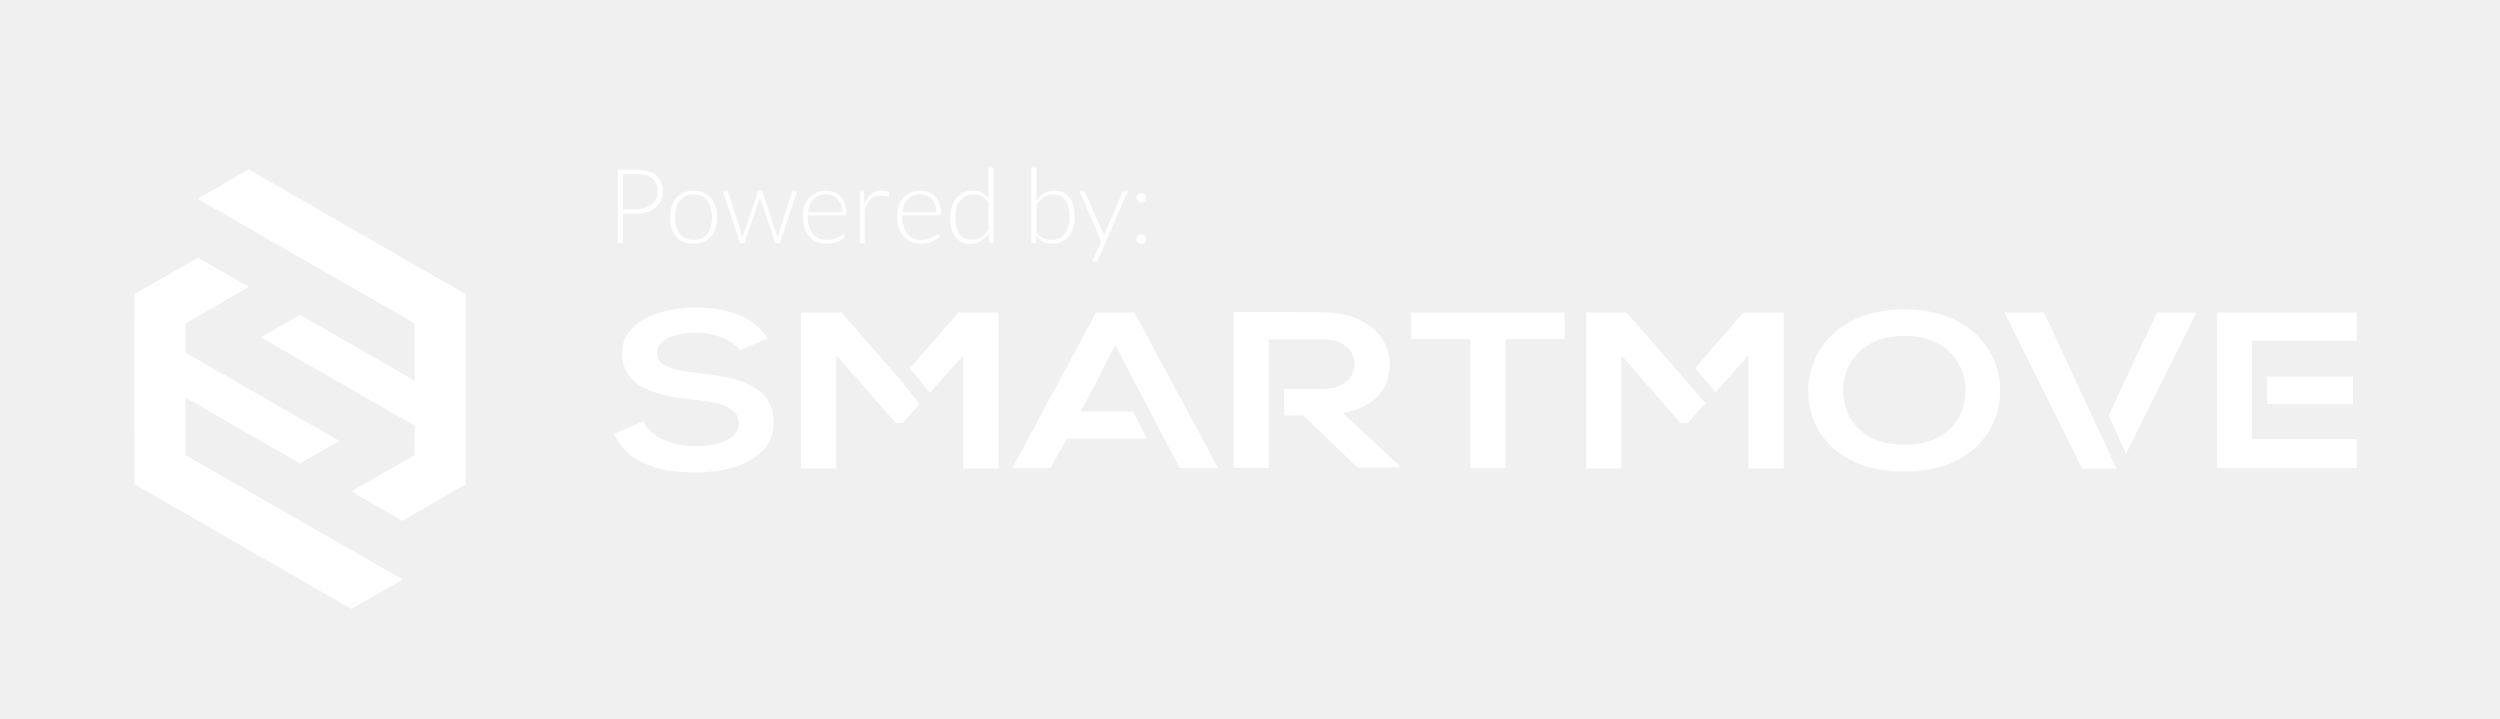
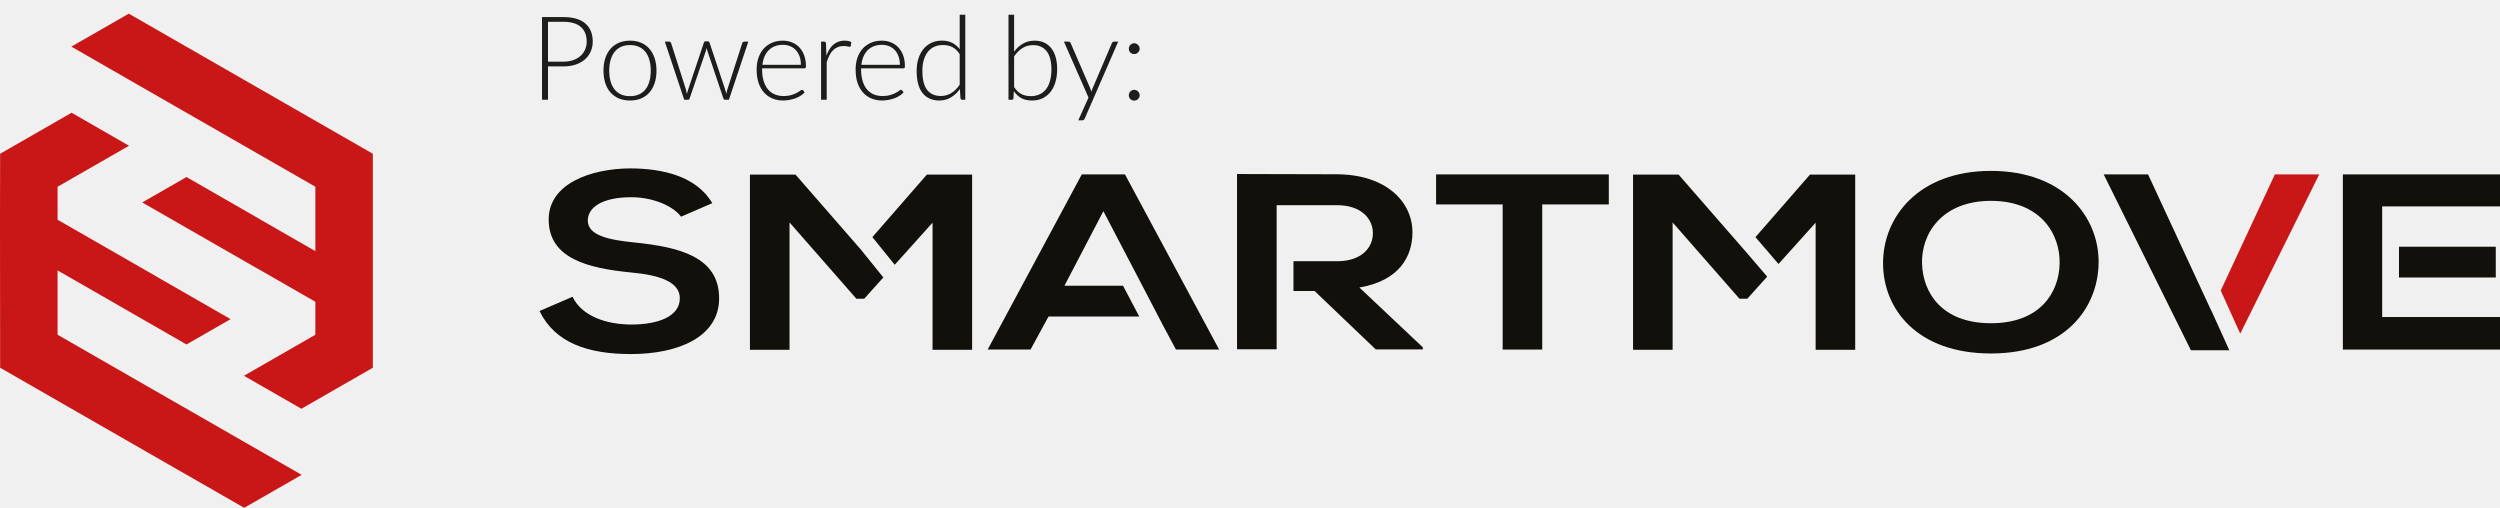
- <svg xmlns="http://www.w3.org/2000/svg" width="167" height="48" viewBox="0 0 167 48" fill="none">
-   <path d="M19.798 34.641L12.395 30.4V26.564L15.711 28.472L20.048 30.959L22.67 29.455L18.294 26.949L12.395 23.557V21.61L16.636 19.162L13.224 17.215L8.983 19.643L8.964 23.557L8.983 32.347L20.048 38.709L23.48 40.675L26.892 38.709L19.798 34.641Z" fill="white" />
-   <path d="M21.995 14.419L16.617 11.316L13.205 13.282L16.636 15.248L20.048 17.214L27.701 21.61V25.427L24.366 23.518L20.048 21.031L17.427 22.535L24.366 26.525L27.701 28.434V30.4L23.46 32.829L26.872 34.795L31.113 32.347V28.434V19.643L21.995 14.419Z" fill="white" />
-   <path d="M49.426 23.383C49.002 22.786 47.827 22.227 46.477 22.227C44.723 22.227 43.894 22.843 43.894 23.614C43.894 24.52 45.166 24.771 46.67 24.925C49.272 25.195 51.682 25.754 51.682 28.241C51.682 30.554 49.214 31.557 46.438 31.557C43.894 31.557 41.928 30.901 41.002 28.993L42.969 28.145C43.528 29.282 44.954 29.802 46.477 29.802C47.961 29.802 49.349 29.378 49.349 28.241C49.349 27.258 48.116 26.853 46.458 26.718C43.913 26.468 41.561 25.908 41.561 23.576C41.561 21.436 44.087 20.569 46.381 20.549C48.328 20.549 50.333 21.012 51.277 22.612L49.426 23.383Z" fill="white" />
-   <path d="M98.217 22.651H94.265V20.877H104.52V22.651H100.569V31.267H98.217V22.651Z" fill="white" />
-   <path d="M133.61 26.12C133.571 28.819 131.605 31.499 127.21 31.499C122.834 31.499 120.79 28.877 120.79 26.14C120.79 23.402 122.892 20.665 127.21 20.665C131.508 20.665 133.648 23.402 133.61 26.12ZM123.123 26.178C123.181 27.894 124.28 29.706 127.21 29.706C130.14 29.706 131.258 27.855 131.296 26.159C131.335 24.405 130.159 22.439 127.21 22.439C124.28 22.439 123.065 24.424 123.123 26.178Z" fill="white" />
-   <path d="M64.019 20.877L60.781 24.598L62.111 26.236L64.347 23.73V31.287H66.699V20.877H64.019Z" fill="white" />
-   <path d="M60.087 25.311L56.212 20.877H53.513V31.287H55.865V23.73L59.836 28.26H60.299L61.436 26.988L60.087 25.311Z" fill="white" />
-   <path d="M75.778 20.877H73.215L67.624 31.267H70.169L71.248 29.301H76.626L75.663 27.489H72.193L74.506 23.055L76.819 27.489L78.053 29.841L78.805 31.267H81.369L75.778 20.877Z" fill="white" />
-   <path d="M89.696 27.585C92.067 27.181 92.839 25.735 92.839 24.308C92.839 22.516 91.296 20.877 88.347 20.858C86.361 20.858 84.395 20.839 82.41 20.839V31.248H84.761V28.684V26.005V22.67H88.347C89.831 22.67 90.487 23.499 90.487 24.328C90.487 25.157 89.851 25.985 88.347 25.985H85.783V27.759H87.055L90.68 31.229H93.475V31.094L89.696 27.585Z" fill="white" />
-   <path d="M112.559 25.349L108.665 20.877H105.966V31.287H108.299V23.73L112.27 28.26H112.733L113.928 26.93L112.559 25.349Z" fill="white" />
-   <path d="M116.453 20.877L113.234 24.598L114.602 26.198L116.8 23.73V31.287H119.152V20.877H116.453Z" fill="white" />
-   <path d="M142.015 30.323L146.718 20.877H144.077L140.858 27.759L142.015 30.323Z" fill="white" />
-   <path d="M140.299 28.954V28.974L136.54 20.877H133.899L139.084 31.306H141.378L140.299 28.954Z" fill="white" />
-   <path d="M157.436 20.877H148.106V31.267H157.436V29.34H150.438V26.988V25.157V22.766H157.436V20.877Z" fill="white" />
-   <path d="M157.186 25.157H151.441V26.988H157.186V25.157Z" fill="white" />
-   <path d="M41.622 14.265V16.243H41.268V11.333H42.534C43.11 11.333 43.544 11.459 43.836 11.711C44.129 11.963 44.276 12.323 44.276 12.79C44.276 13.005 44.236 13.203 44.155 13.383C44.076 13.564 43.962 13.72 43.811 13.852C43.661 13.982 43.478 14.083 43.263 14.157C43.048 14.229 42.805 14.265 42.534 14.265H41.622ZM41.622 13.98H42.534C42.752 13.98 42.946 13.95 43.117 13.89C43.288 13.83 43.433 13.747 43.551 13.64C43.671 13.534 43.763 13.409 43.825 13.265C43.89 13.12 43.922 12.961 43.922 12.79C43.922 12.413 43.805 12.123 43.572 11.919C43.34 11.716 42.995 11.614 42.534 11.614H41.622V13.98Z" fill="white" />
-   <path d="M46.331 12.735C46.579 12.735 46.8 12.777 46.994 12.863C47.19 12.946 47.356 13.065 47.49 13.22C47.624 13.375 47.726 13.563 47.795 13.783C47.867 14 47.903 14.244 47.903 14.515C47.903 14.785 47.867 15.029 47.795 15.247C47.726 15.464 47.624 15.65 47.49 15.806C47.356 15.96 47.19 16.08 46.994 16.163C46.8 16.246 46.579 16.288 46.331 16.288C46.084 16.288 45.861 16.246 45.665 16.163C45.471 16.08 45.305 15.96 45.169 15.806C45.035 15.65 44.931 15.464 44.86 15.247C44.79 15.029 44.756 14.785 44.756 14.515C44.756 14.244 44.79 14 44.86 13.783C44.931 13.563 45.035 13.375 45.169 13.22C45.305 13.065 45.471 12.946 45.665 12.863C45.861 12.777 46.084 12.735 46.331 12.735ZM46.331 16.027C46.537 16.027 46.716 15.993 46.869 15.923C47.024 15.852 47.152 15.75 47.254 15.618C47.358 15.486 47.436 15.328 47.486 15.143C47.537 14.955 47.563 14.746 47.563 14.515C47.563 14.286 47.537 14.078 47.486 13.89C47.436 13.703 47.358 13.543 47.254 13.411C47.152 13.277 47.024 13.174 46.869 13.102C46.716 13.031 46.537 12.995 46.331 12.995C46.125 12.995 45.945 13.031 45.79 13.102C45.637 13.174 45.509 13.277 45.405 13.411C45.303 13.543 45.225 13.703 45.172 13.89C45.121 14.078 45.096 14.286 45.096 14.515C45.096 14.746 45.121 14.955 45.172 15.143C45.225 15.328 45.303 15.486 45.405 15.618C45.509 15.75 45.637 15.852 45.79 15.923C45.945 15.993 46.125 16.027 46.331 16.027Z" fill="white" />
-   <path d="M48.285 12.79H48.538C48.57 12.79 48.597 12.799 48.618 12.818C48.639 12.834 48.653 12.853 48.659 12.873L49.53 15.597C49.547 15.65 49.559 15.701 49.569 15.75C49.578 15.799 49.587 15.847 49.596 15.896C49.608 15.847 49.621 15.799 49.635 15.75C49.648 15.701 49.665 15.65 49.683 15.597L50.609 12.849C50.626 12.798 50.658 12.773 50.707 12.773H50.842C50.893 12.773 50.926 12.798 50.943 12.849L51.855 15.597C51.89 15.701 51.918 15.802 51.938 15.899C51.948 15.851 51.957 15.802 51.966 15.753C51.978 15.703 51.993 15.65 52.011 15.597L52.886 12.873C52.904 12.818 52.944 12.79 53.004 12.79H53.247L52.091 16.243H51.848C51.811 16.243 51.785 16.218 51.769 16.17L50.821 13.366C50.81 13.331 50.799 13.297 50.79 13.262C50.781 13.227 50.773 13.193 50.766 13.158C50.759 13.193 50.751 13.227 50.741 13.262C50.734 13.297 50.725 13.331 50.714 13.366L49.756 16.17C49.742 16.218 49.714 16.243 49.673 16.243H49.44L48.285 12.79Z" fill="white" />
-   <path d="M55.188 12.735C55.383 12.735 55.562 12.768 55.726 12.835C55.893 12.902 56.036 13.001 56.157 13.13C56.279 13.257 56.374 13.415 56.441 13.602C56.51 13.79 56.545 14.005 56.545 14.248C56.545 14.298 56.537 14.333 56.521 14.352C56.507 14.37 56.484 14.379 56.451 14.379H53.957V14.445C53.957 14.704 53.987 14.932 54.047 15.129C54.107 15.325 54.193 15.491 54.304 15.625C54.415 15.757 54.549 15.856 54.706 15.923C54.863 15.991 55.039 16.024 55.233 16.024C55.407 16.024 55.557 16.006 55.685 15.969C55.812 15.929 55.918 15.886 56.004 15.84C56.092 15.792 56.161 15.749 56.212 15.712C56.263 15.672 56.3 15.653 56.323 15.653C56.353 15.653 56.376 15.664 56.392 15.688L56.483 15.799C56.427 15.868 56.353 15.933 56.261 15.993C56.17 16.053 56.069 16.105 55.955 16.149C55.844 16.191 55.724 16.224 55.594 16.25C55.467 16.275 55.339 16.288 55.209 16.288C54.973 16.288 54.758 16.247 54.564 16.166C54.37 16.083 54.203 15.963 54.064 15.806C53.925 15.648 53.818 15.456 53.742 15.229C53.667 15.001 53.63 14.739 53.63 14.445C53.63 14.198 53.665 13.97 53.734 13.762C53.806 13.551 53.908 13.371 54.04 13.22C54.174 13.068 54.337 12.949 54.529 12.863C54.723 12.777 54.943 12.735 55.188 12.735ZM55.192 12.981C55.014 12.981 54.854 13.009 54.713 13.064C54.572 13.12 54.449 13.2 54.345 13.304C54.243 13.408 54.16 13.533 54.095 13.678C54.033 13.824 53.991 13.987 53.971 14.168H56.247C56.247 13.983 56.221 13.817 56.17 13.671C56.12 13.523 56.048 13.399 55.955 13.297C55.863 13.195 55.752 13.117 55.622 13.064C55.493 13.009 55.349 12.981 55.192 12.981Z" fill="white" />
-   <path d="M57.432 16.243V12.79H57.605C57.644 12.79 57.672 12.798 57.688 12.814C57.707 12.831 57.717 12.858 57.72 12.898L57.747 13.626C57.858 13.347 58.007 13.128 58.191 12.971C58.377 12.811 58.604 12.731 58.875 12.731C58.979 12.731 59.075 12.743 59.163 12.766C59.251 12.787 59.334 12.818 59.413 12.86L59.368 13.089C59.361 13.126 59.338 13.144 59.298 13.144C59.285 13.144 59.265 13.139 59.239 13.13C59.214 13.121 59.182 13.111 59.142 13.099C59.105 13.087 59.059 13.077 59.004 13.068C58.948 13.059 58.884 13.054 58.813 13.054C58.551 13.054 58.336 13.135 58.167 13.297C58.001 13.459 57.865 13.692 57.761 13.998V16.243H57.432Z" fill="white" />
-   <path d="M61.491 12.735C61.685 12.735 61.865 12.768 62.029 12.835C62.196 12.902 62.339 13.001 62.459 13.13C62.582 13.257 62.677 13.415 62.744 13.602C62.813 13.79 62.848 14.005 62.848 14.248C62.848 14.298 62.84 14.333 62.824 14.352C62.81 14.37 62.786 14.379 62.754 14.379H60.259V14.445C60.259 14.704 60.289 14.932 60.349 15.129C60.41 15.325 60.495 15.491 60.606 15.625C60.717 15.757 60.852 15.856 61.009 15.923C61.166 15.991 61.342 16.024 61.536 16.024C61.71 16.024 61.86 16.006 61.987 15.969C62.114 15.929 62.221 15.886 62.306 15.84C62.394 15.792 62.464 15.749 62.515 15.712C62.566 15.672 62.603 15.653 62.626 15.653C62.656 15.653 62.679 15.664 62.695 15.688L62.785 15.799C62.73 15.868 62.656 15.933 62.563 15.993C62.473 16.053 62.371 16.105 62.258 16.149C62.147 16.191 62.027 16.224 61.897 16.25C61.77 16.275 61.642 16.288 61.512 16.288C61.276 16.288 61.061 16.247 60.867 16.166C60.672 16.083 60.506 15.963 60.367 15.806C60.228 15.648 60.12 15.456 60.044 15.229C59.97 15.001 59.933 14.739 59.933 14.445C59.933 14.198 59.968 13.97 60.037 13.762C60.109 13.551 60.211 13.371 60.343 13.22C60.477 13.068 60.64 12.949 60.832 12.863C61.026 12.777 61.246 12.735 61.491 12.735ZM61.495 12.981C61.316 12.981 61.157 13.009 61.016 13.064C60.875 13.12 60.752 13.2 60.648 13.304C60.546 13.408 60.463 13.533 60.398 13.678C60.336 13.824 60.294 13.987 60.273 14.168H62.549C62.549 13.983 62.524 13.817 62.473 13.671C62.422 13.523 62.35 13.399 62.258 13.297C62.165 13.195 62.054 13.117 61.925 13.064C61.795 13.009 61.652 12.981 61.495 12.981Z" fill="white" />
-   <path d="M66.181 16.243C66.123 16.243 66.089 16.213 66.08 16.152L66.045 15.608C65.893 15.816 65.713 15.981 65.507 16.104C65.304 16.227 65.075 16.288 64.82 16.288C64.397 16.288 64.066 16.141 63.828 15.847C63.592 15.553 63.474 15.113 63.474 14.525C63.474 14.273 63.507 14.038 63.571 13.821C63.638 13.601 63.736 13.411 63.863 13.252C63.992 13.09 64.15 12.963 64.335 12.87C64.522 12.777 64.737 12.731 64.98 12.731C65.214 12.731 65.416 12.775 65.587 12.863C65.758 12.949 65.906 13.075 66.031 13.241V11.194H66.365V16.243H66.181ZM64.914 16.021C65.143 16.021 65.35 15.962 65.535 15.844C65.72 15.726 65.886 15.561 66.031 15.351V13.529C65.897 13.333 65.749 13.194 65.587 13.113C65.428 13.032 65.246 12.991 65.043 12.991C64.839 12.991 64.661 13.028 64.508 13.102C64.355 13.177 64.227 13.282 64.123 13.418C64.021 13.552 63.944 13.714 63.891 13.904C63.84 14.091 63.814 14.298 63.814 14.525C63.814 15.039 63.909 15.417 64.099 15.66C64.288 15.9 64.56 16.021 64.914 16.021Z" fill="white" />
-   <path d="M68.899 16.243V11.194H69.232V13.394C69.385 13.19 69.562 13.03 69.763 12.912C69.965 12.794 70.191 12.735 70.443 12.735C70.867 12.735 71.196 12.882 71.432 13.175C71.671 13.467 71.79 13.906 71.79 14.494C71.79 14.746 71.756 14.982 71.689 15.202C71.624 15.419 71.527 15.609 71.398 15.771C71.27 15.93 71.113 16.056 70.926 16.149C70.741 16.241 70.527 16.288 70.284 16.288C70.043 16.288 69.836 16.241 69.663 16.149C69.489 16.054 69.34 15.915 69.215 15.733L69.194 16.156C69.187 16.214 69.156 16.243 69.101 16.243H68.899ZM70.35 12.998C70.121 12.998 69.914 13.057 69.729 13.175C69.543 13.293 69.378 13.457 69.232 13.668V15.49C69.364 15.689 69.51 15.829 69.67 15.91C69.829 15.988 70.013 16.027 70.221 16.027C70.425 16.027 70.603 15.991 70.756 15.916C70.908 15.842 71.036 15.738 71.137 15.604C71.242 15.468 71.319 15.306 71.37 15.118C71.423 14.929 71.45 14.721 71.45 14.494C71.45 13.98 71.355 13.603 71.165 13.363C70.975 13.12 70.704 12.998 70.35 12.998Z" fill="white" />
-   <path d="M73.345 17.353C73.331 17.385 73.313 17.412 73.29 17.433C73.269 17.454 73.237 17.464 73.196 17.464H72.96L73.567 16.114L72.106 12.79H72.38C72.415 12.79 72.442 12.799 72.46 12.818C72.481 12.834 72.496 12.853 72.505 12.873L73.668 15.559C73.682 15.594 73.693 15.63 73.702 15.667C73.714 15.701 73.724 15.737 73.734 15.774C73.745 15.737 73.757 15.701 73.768 15.667C73.782 15.63 73.796 15.594 73.81 15.559L74.959 12.873C74.97 12.848 74.986 12.828 75.007 12.814C75.028 12.798 75.051 12.79 75.076 12.79H75.33L73.345 17.353Z" fill="white" />
-   <path d="M75.915 15.976C75.915 15.931 75.923 15.89 75.939 15.851C75.955 15.811 75.977 15.778 76.005 15.75C76.035 15.72 76.069 15.697 76.106 15.681C76.145 15.662 76.188 15.653 76.234 15.653C76.278 15.653 76.32 15.662 76.359 15.681C76.398 15.697 76.432 15.72 76.46 15.75C76.49 15.778 76.513 15.811 76.529 15.851C76.547 15.89 76.557 15.931 76.557 15.976C76.557 16.022 76.547 16.065 76.529 16.104C76.513 16.141 76.49 16.174 76.46 16.204C76.432 16.232 76.398 16.254 76.359 16.27C76.32 16.287 76.278 16.295 76.234 16.295C76.144 16.295 76.067 16.265 76.005 16.204C75.945 16.142 75.915 16.066 75.915 15.976ZM75.915 13.21C75.915 13.166 75.923 13.124 75.939 13.085C75.955 13.046 75.977 13.012 76.005 12.985C76.035 12.954 76.069 12.931 76.106 12.915C76.145 12.897 76.188 12.887 76.234 12.887C76.278 12.887 76.32 12.897 76.359 12.915C76.398 12.931 76.432 12.954 76.46 12.985C76.49 13.012 76.513 13.046 76.529 13.085C76.547 13.124 76.557 13.166 76.557 13.21C76.557 13.256 76.547 13.299 76.529 13.338C76.513 13.375 76.49 13.409 76.46 13.439C76.432 13.467 76.398 13.489 76.359 13.505C76.32 13.521 76.278 13.529 76.234 13.529C76.144 13.529 76.067 13.499 76.005 13.439C75.945 13.377 75.915 13.3 75.915 13.21Z" fill="white" />
+ <svg xmlns="http://www.w3.org/2000/svg" viewBox="0 0 770.2 156.45">
+   <defs>
+     <style>.cls-1{fill:#c91617;}.cls-2{fill:#12100b;}.cls-3{font-size:36px;fill:#1d1d1b;font-family:Lato-Light, Lato;font-weight:300;}.cls-4{letter-spacing:-0.02em;}.cls-5{letter-spacing:-0.01em;}.cls-6{letter-spacing:0em;}</style>
+   </defs>
+   <g id="Camada_2" data-name="Camada 2">
+     <g id="original">
+       <polygon class="cls-1" points="56.17 125.19 56.17 125.2 17.74 103.13 17.74 83.31 34.99 93.21 34.99 93.22 57.45 106.12 71.04 98.32 48.35 85.29 48.36 85.28 17.74 67.7 17.74 57.53 39.75 44.9 22.05 34.73 0.04 47.37 0 67.67 0.04 113.29 57.45 146.26 57.46 146.25 75.23 156.45 92.93 146.29 56.17 125.19" />
+       <polygon class="cls-1" points="67.58 20.23 67.58 20.23 39.68 4.21 21.98 14.36 39.75 24.57 39.74 24.57 57.44 34.73 57.45 34.73 97.16 57.53 97.16 77.37 79.9 67.46 79.9 67.44 57.45 54.54 43.82 62.37 79.9 83.08 79.9 83.06 97.16 92.97 97.16 103.13 75.15 115.77 92.85 125.93 114.85 113.3 114.84 113.3 114.86 113.3 114.86 92.99 114.86 47.37 67.58 20.23" />
+       <path class="cls-2" d="M209.81,66.76c-2.21-3.09-8.31-6-15.33-6-9,0-13.39,3.16-13.39,7.16,0,4.7,6.65,6,14.41,6.79C209,76.09,221.55,79,221.55,91.89c0,12-12.75,17.19-27.16,17.19-13.21,0-23.37-3.39-28.17-13.26l10.16-4.39c2.86,5.93,10.34,8.55,18.19,8.55,7.67,0,14.87-2.24,14.87-8.09,0-5.09-6.37-7.17-15-7.94-13.21-1.31-25.4-4.24-25.4-16.34,0-11.11,13.11-15.65,25-15.73,10.07,0,20.51,2.39,25.4,10.71Z" />
+       <polygon class="cls-2" points="462.94 62.98 442.43 62.98 442.43 53.73 495.64 53.73 495.64 62.98 475.13 62.98 475.13 107.69 462.94 107.69 462.94 62.98" />
+       <path class="cls-2" d="M646.54,81c-.18,14-10.44,27.9-33.16,27.9s-33.25-13.64-33.25-27.83S591,52.65,613.38,52.65,646.72,66.91,646.54,81m-54.4.23c.27,8.87,6,18.35,21.24,18.35s21-9.56,21.15-18.43c.19-9.1-5.91-19.27-21.15-19.27s-21.52,10.25-21.24,19.35" />
+       <polygon class="cls-2" points="285.54 53.8 268.76 73.05 275.65 81.57 287.3 68.6 287.3 107.77 299.49 107.77 299.49 53.8 285.54 53.8" />
+       <polygon class="cls-2" points="265.13 76.79 245.09 53.8 231.04 53.8 231.04 107.77 243.24 107.77 243.24 68.53 263.84 92.04 266.24 92.04 272.14 85.47 265.13 76.79" />
+       <polygon class="cls-2" points="346.58 53.73 333.28 53.73 304.28 107.69 317.49 107.69 323.03 97.51 350.98 97.51 345.98 88.03 327.93 88.03 339.93 65.06 351.94 88.03 358.32 100.29 362.29 107.69 375.59 107.69 346.58 53.73" />
+       <path class="cls-2" d="M418.8,88.57c12.29-2.08,16.35-9.55,16.35-17,0-9.32-8-17.8-23.27-17.88-10.26,0-20.51-.08-30.77-.08v54h12.2V94.4h0V80.48h0V63.21h18.57c7.66,0,11.08,4.32,11.08,8.64s-3.33,8.63-11.08,8.63H398.49v9.17H405l18.84,18h14.5V107Z" />
+       <polygon class="cls-2" points="537.38 77 537.38 77.01 517.15 53.8 503.11 53.8 503.11 107.77 515.3 107.77 515.3 68.53 535.9 92.04 538.3 92.04 544.43 85.22 537.38 77" />
+       <polygon class="cls-2" points="557.61 53.8 540.82 73.06 547.92 81.33 559.36 68.6 559.36 107.77 571.55 107.77 571.55 53.8 557.61 53.8" />
+       <polygon class="cls-1" points="690.17 102.79 714.51 53.73 700.84 53.73 684.16 89.52 690.17 102.79" />
+       <polygon class="cls-2" points="681.28 95.7 681.26 95.74 661.77 53.73 648.1 53.73 674.98 107.92 686.81 107.92 681.28 95.7" />
+       <polygon class="cls-2" points="770.2 53.73 721.79 53.73 721.79 107.69 770.2 107.69 770.2 97.67 733.9 97.67 733.9 85.48 733.9 85.48 733.9 76.01 733.9 76.01 733.9 63.59 770.2 63.59 770.2 53.73" />
+       <rect class="cls-2" x="739.08" y="76.01" width="29.82" height="9.48" />
+       <text class="cls-3" transform="translate(163.22 30.73)">
+         <tspan class="cls-4">P</tspan>
+         <tspan x="20.83" y="0">owered </tspan>
+         <tspan class="cls-5" x="144.52" y="0">b</tspan>
+         <tspan class="cls-6" x="163.85" y="0">y:</tspan>
+       </text>
+     </g>
+   </g>
</svg>
